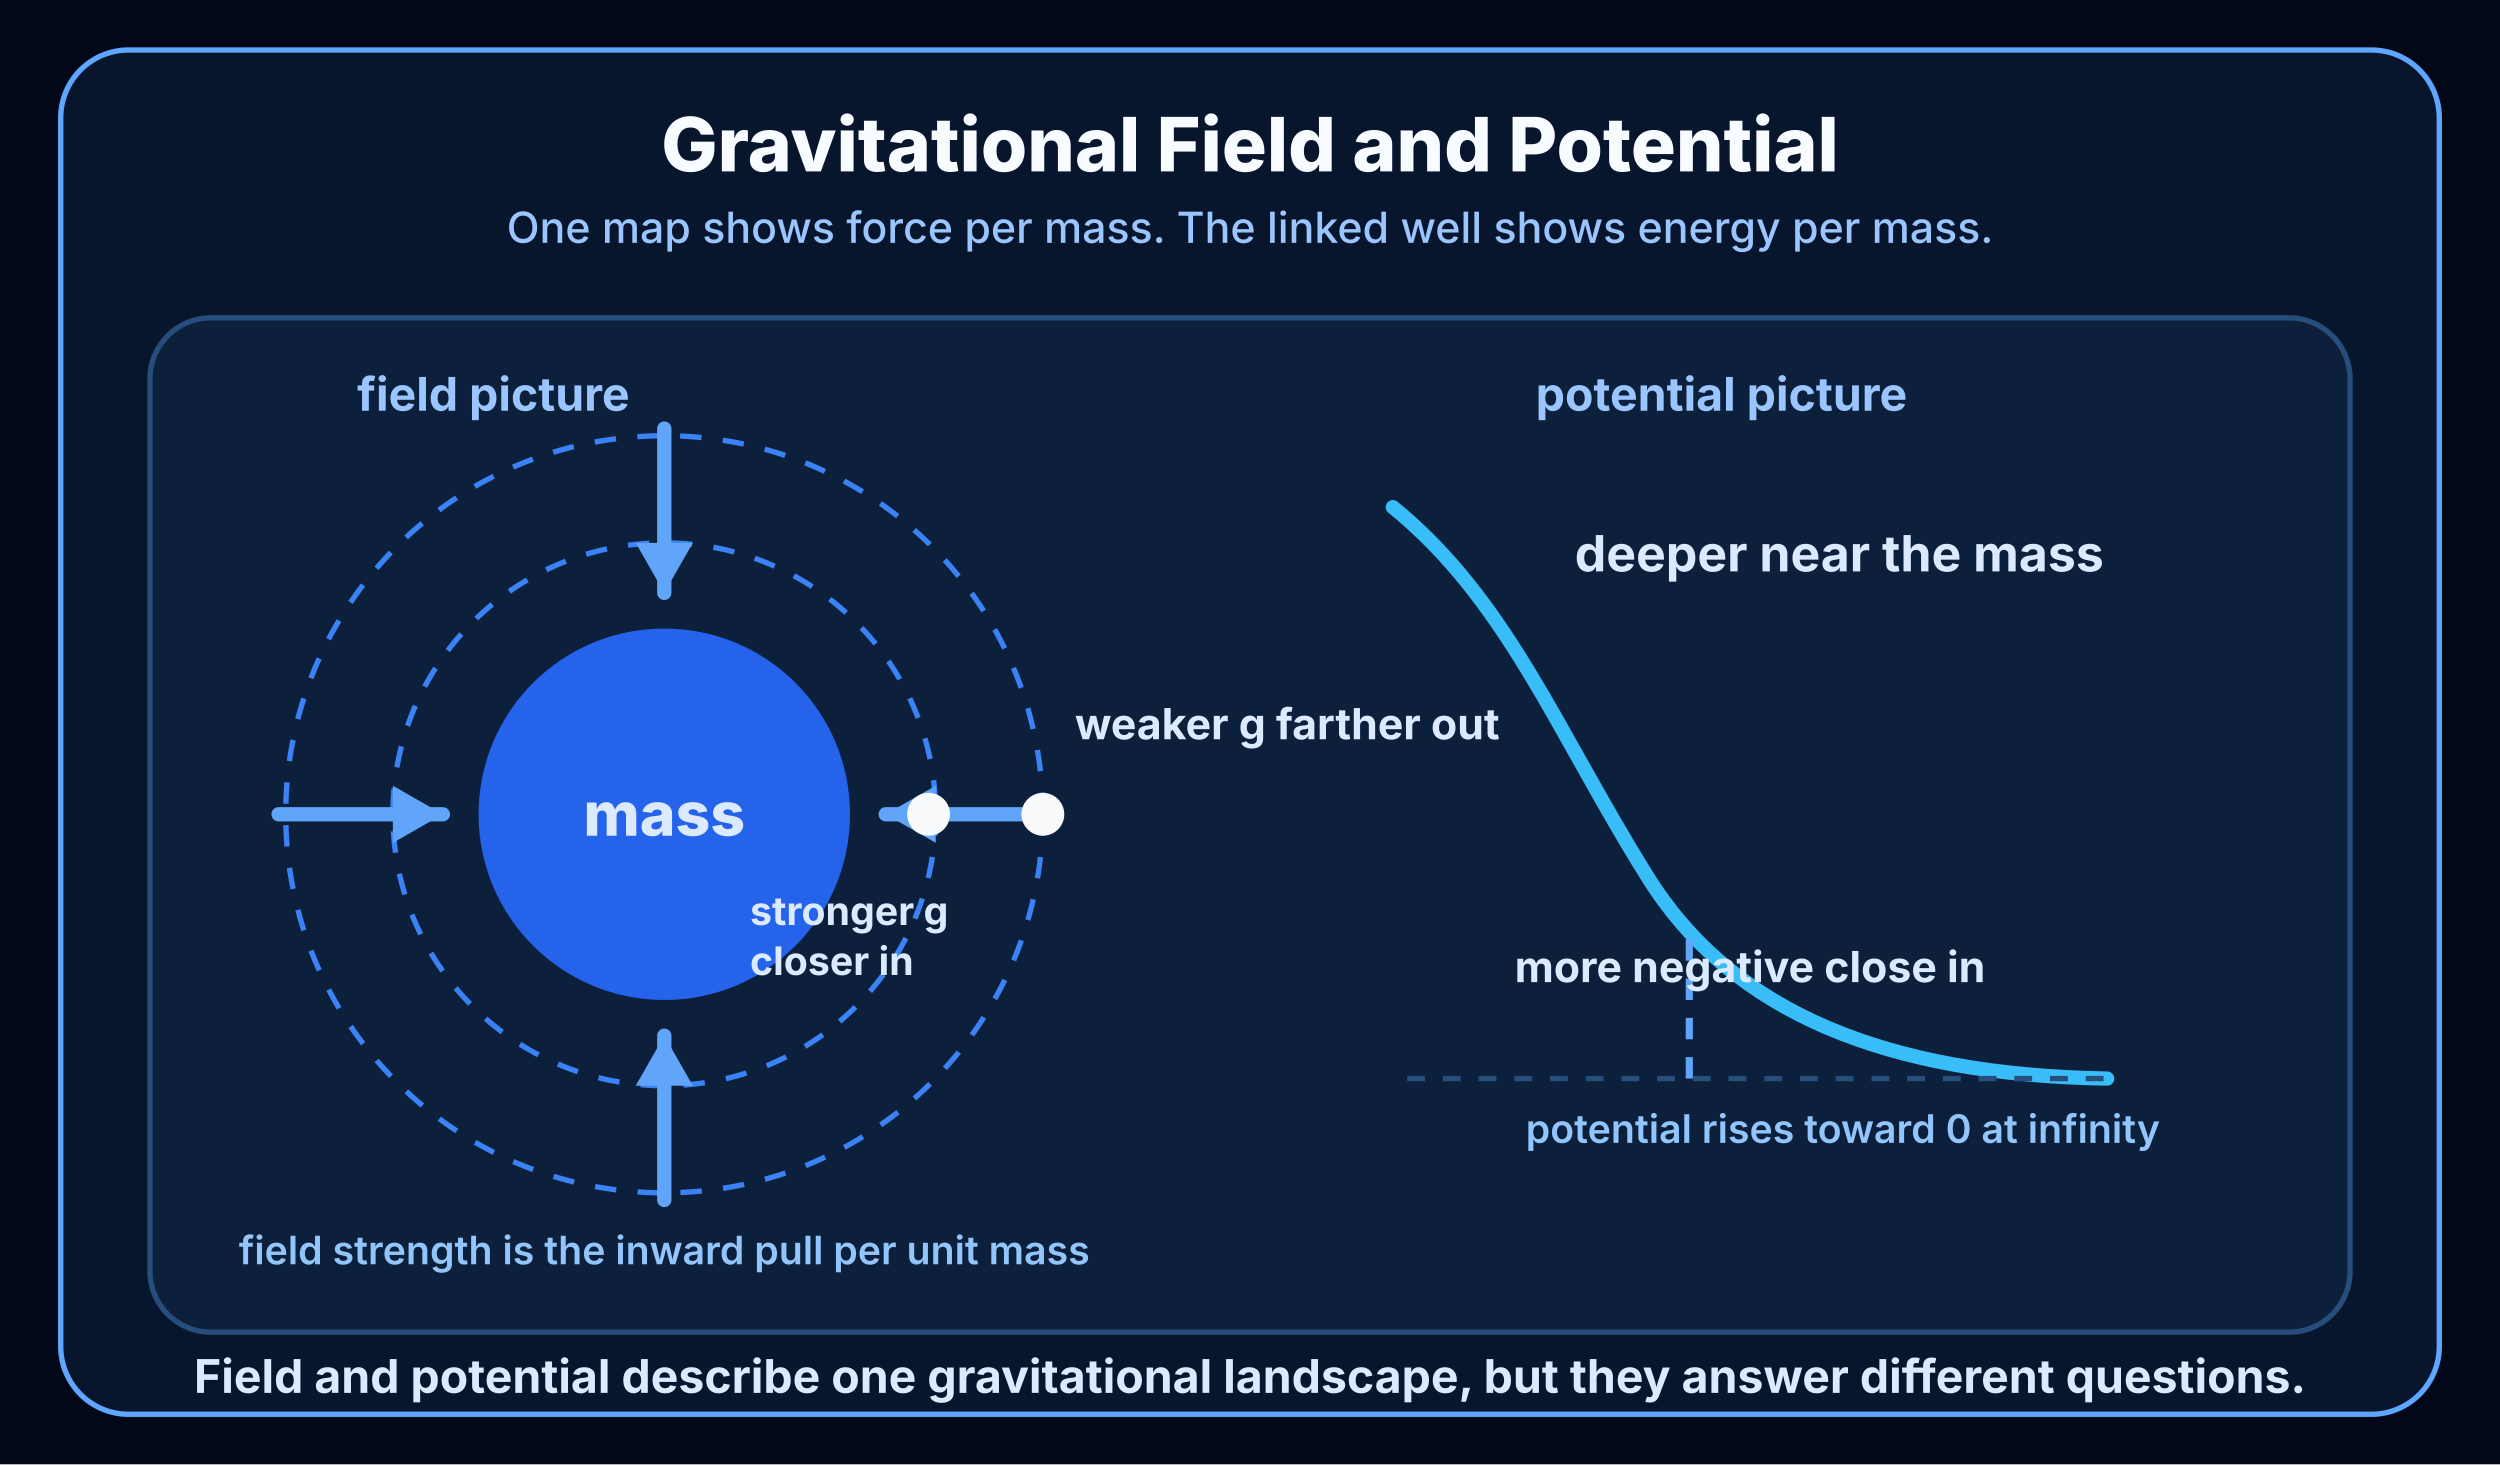
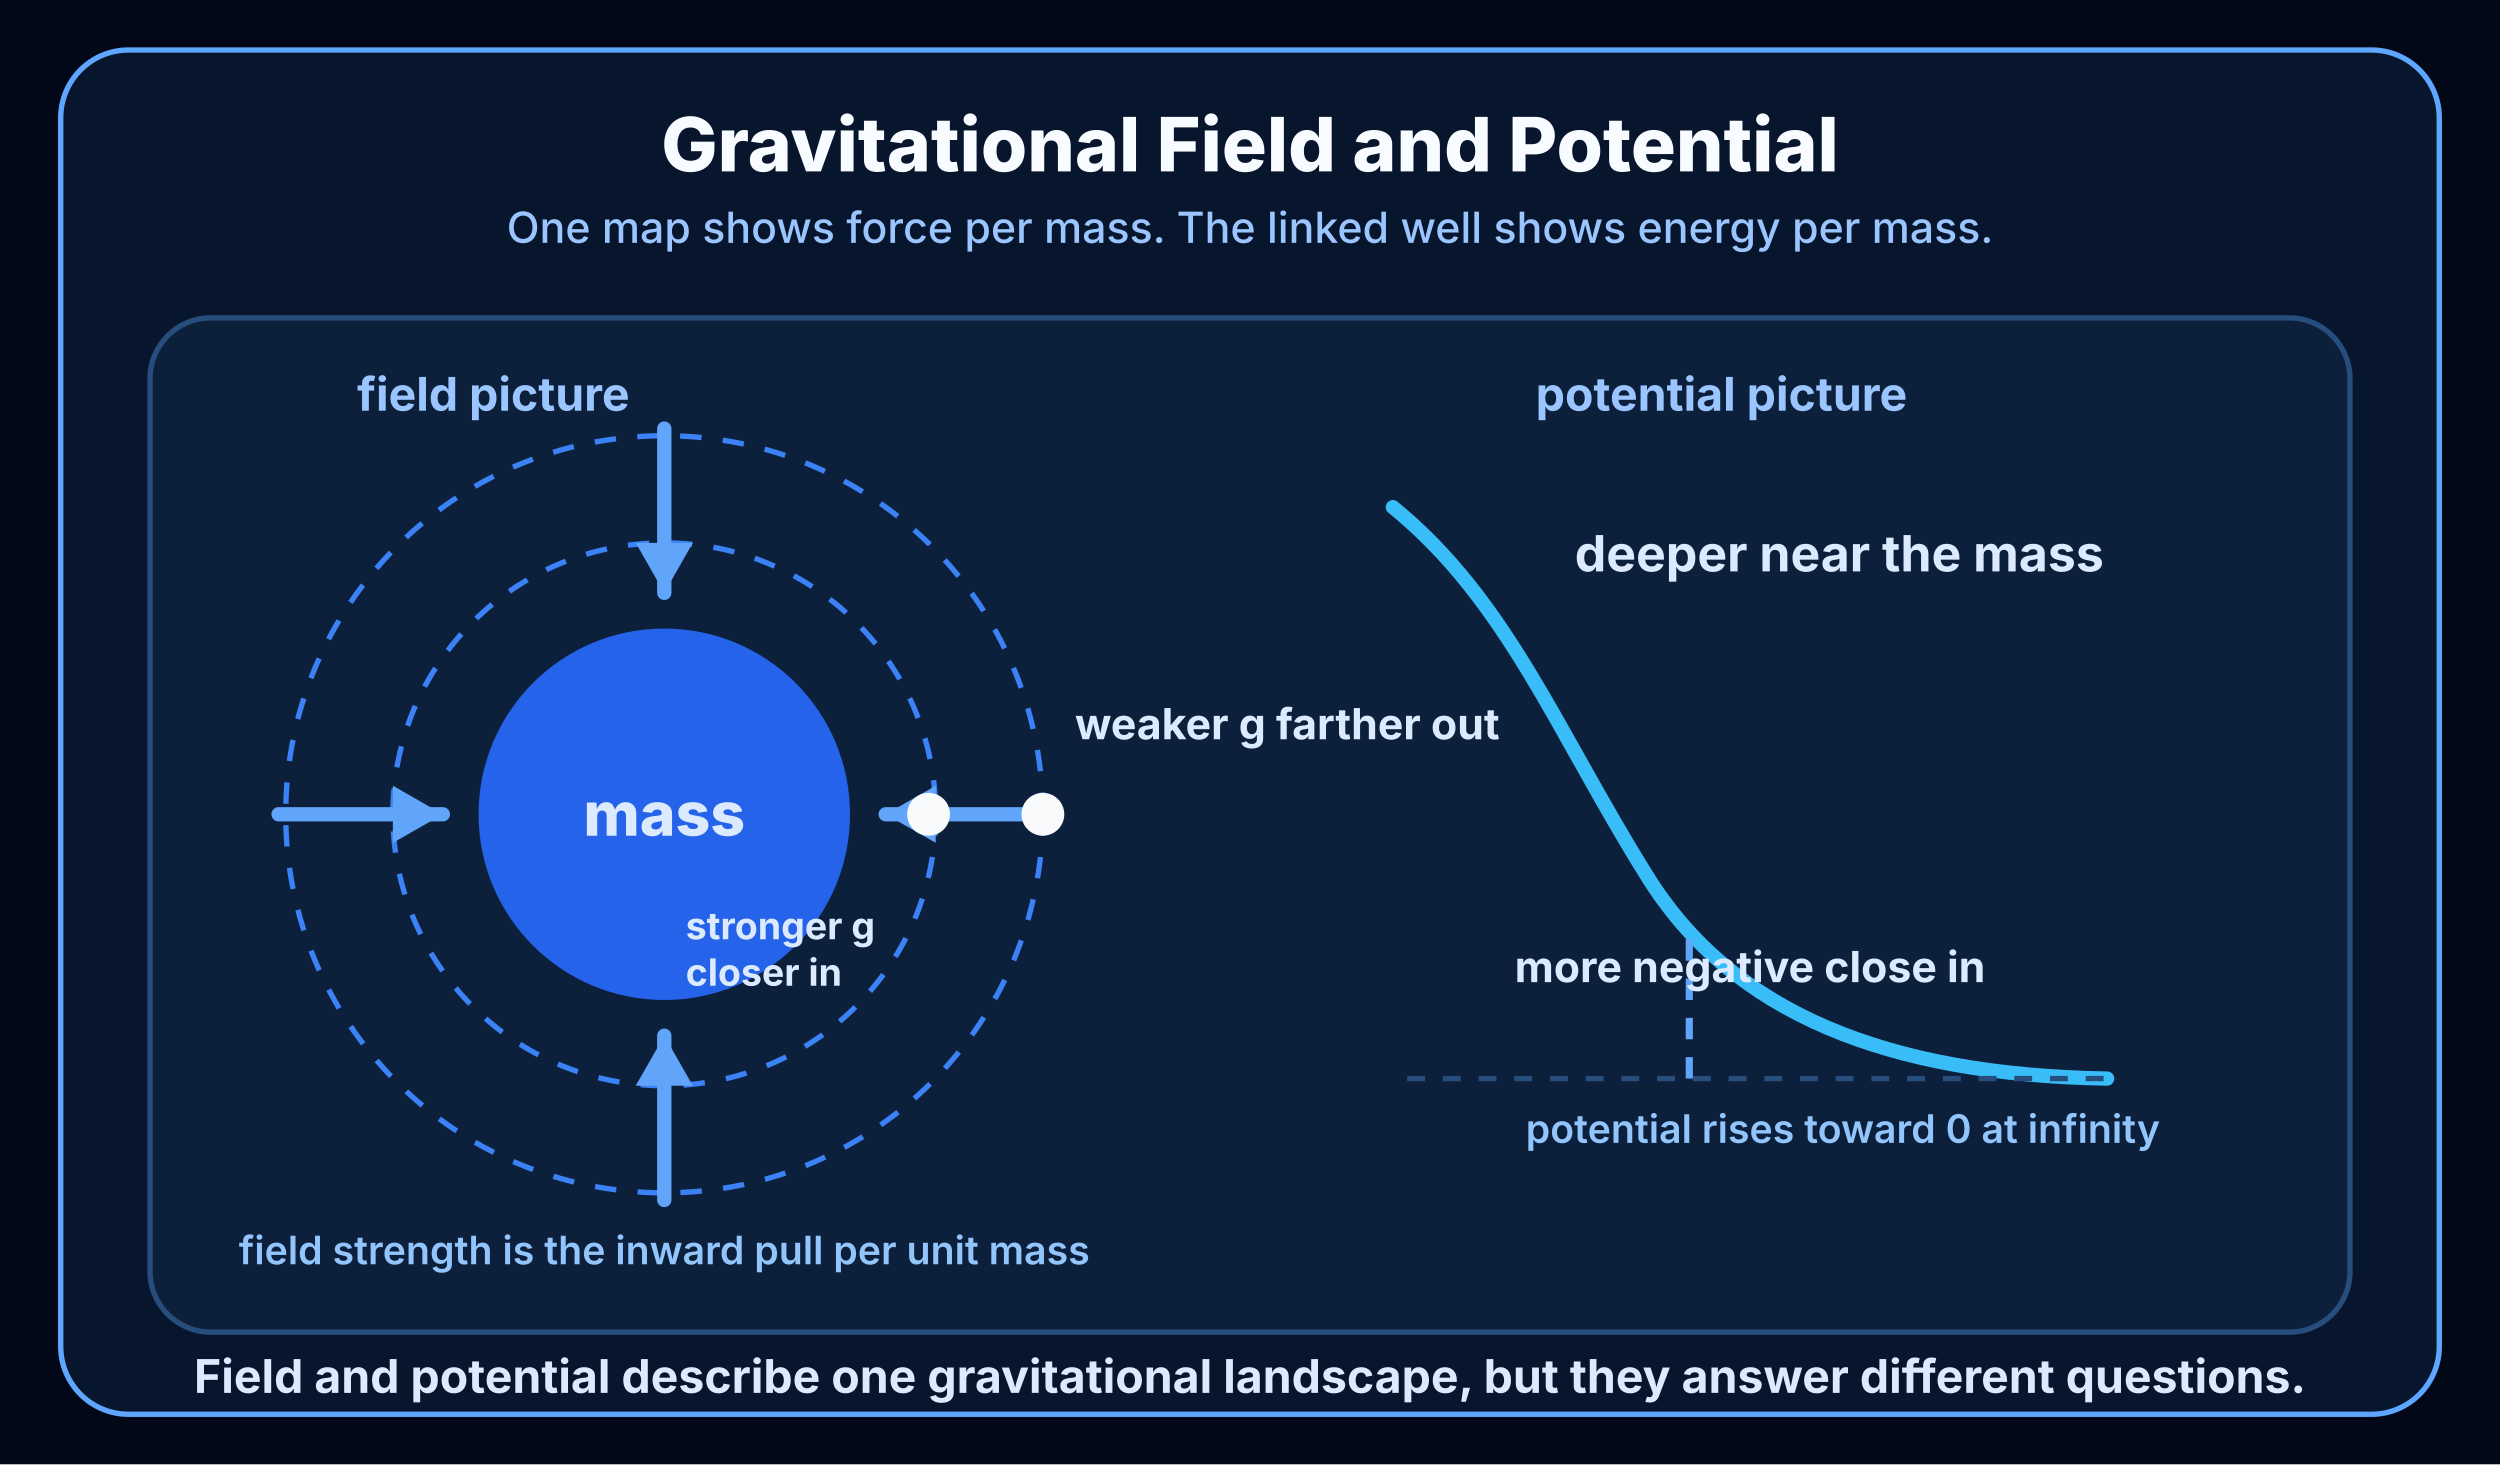
<svg xmlns="http://www.w3.org/2000/svg" width="1400" height="820" viewBox="0 0 1400 820">
  <rect width="1400" height="820" fill="#020817" />
  <rect x="34" y="28" width="1332" height="764" rx="38" fill="#07162d" stroke="#5ea6ff" stroke-width="3" />
  <text x="700" y="96" fill="#f8fbff" font-size="42" font-family="Inter, Segoe UI, Arial, sans-serif" font-weight="800" text-anchor="middle">Gravitational Field and Potential</text>
  <text x="700" y="136" fill="#9bc5ff" font-size="24" font-family="Inter, Segoe UI, Arial, sans-serif" font-weight="500" text-anchor="middle">One map shows force per mass. The linked well shows energy per mass.</text>
  <rect x="84" y="178" width="1232" height="568" rx="34" fill="#0c203c" stroke="#274d7c" stroke-width="3" />
  <text x="200" y="230" fill="#9bc5ff" font-size="26" font-family="Inter, Segoe UI, Arial, sans-serif" font-weight="700">field picture</text>
  <text x="860" y="230" fill="#9bc5ff" font-size="26" font-family="Inter, Segoe UI, Arial, sans-serif" font-weight="700">potential picture</text>
  <circle cx="372" cy="456" r="104" fill="#2563eb" />
  <circle cx="372" cy="456" r="152" fill="none" stroke="#3b82f6" stroke-width="3" stroke-dasharray="12 12" />
  <circle cx="372" cy="456" r="212" fill="none" stroke="#3b82f6" stroke-width="3" stroke-dasharray="12 12" />
  <text x="372" y="468" fill="#dbeafe" font-size="34" font-family="Inter, Segoe UI, Arial, sans-serif" font-weight="800" text-anchor="middle">mass</text>
  <line x1="156" y1="456" x2="248" y2="456" stroke="#60a5fa" stroke-width="8" stroke-linecap="round" />
  <polygon points="248,456 220,440 220,472" fill="#60a5fa" />
  <line x1="588" y1="456" x2="496" y2="456" stroke="#60a5fa" stroke-width="8" stroke-linecap="round" />
  <polygon points="496,456 524,440 524,472" fill="#60a5fa" />
  <line x1="372" y1="240" x2="372" y2="332" stroke="#60a5fa" stroke-width="8" stroke-linecap="round" />
  <polygon points="372,332 356,304 388,304" fill="#60a5fa" />
  <line x1="372" y1="672" x2="372" y2="580" stroke="#60a5fa" stroke-width="8" stroke-linecap="round" />
  <polygon points="372,580 356,608 388,608" fill="#60a5fa" />
  <circle cx="584" cy="456" r="12" fill="#f8fafc" />
  <circle cx="520" cy="456" r="12" fill="#f8fafc" />
  <text x="602" y="414" fill="#dbeafe" font-size="24" font-family="Inter, Segoe UI, Arial, sans-serif" font-weight="700">weaker g farther out</text>
-   <text x="420" y="518" fill="#dbeafe" font-size="22" font-family="Inter, Segoe UI, Arial, sans-serif" font-weight="700">stronger g</text>
-   <text x="420" y="546" fill="#dbeafe" font-size="22" font-family="Inter, Segoe UI, Arial, sans-serif" font-weight="700">closer in</text>
+   <text x="384" y="526" fill="#dbeafe" font-size="21" font-family="Inter, Segoe UI, Arial, sans-serif" font-weight="700">stronger g</text>
+   <text x="384" y="552" fill="#dbeafe" font-size="21" font-family="Inter, Segoe UI, Arial, sans-serif" font-weight="700">closer in</text>
  <text x="372" y="708" fill="#93c5fd" font-size="22" font-family="Inter, Segoe UI, Arial, sans-serif" font-weight="600" text-anchor="middle">field strength is the inward pull per unit mass</text>
  <path d="M 780 284 C 844 336 872 410 922 490 C 970 568 1058 602 1180 604" fill="none" stroke="#38bdf8" stroke-width="8" stroke-linecap="round" />
  <line x1="788" y1="604" x2="1180" y2="604" stroke="#274d7c" stroke-width="3" stroke-dasharray="10 10" />
  <line x1="946" y1="604" x2="946" y2="520" stroke="#60a5fa" stroke-width="4" stroke-dasharray="12 10" />
  <text x="1030" y="320" fill="#dbeafe" font-size="28" font-family="Inter, Segoe UI, Arial, sans-serif" font-weight="700" text-anchor="middle">deeper near the mass</text>
  <text x="980" y="550" fill="#dbeafe" font-size="24" font-family="Inter, Segoe UI, Arial, sans-serif" font-weight="700" text-anchor="middle">more negative close in</text>
  <text x="1032" y="640" fill="#93c5fd" font-size="22" font-family="Inter, Segoe UI, Arial, sans-serif" font-weight="600" text-anchor="middle">potential rises toward 0 at infinity</text>
  <text x="700" y="780" fill="#dbeafe" font-size="26" font-family="Inter, Segoe UI, Arial, sans-serif" font-weight="700" text-anchor="middle">Field and potential describe one gravitational landscape, but they answer different questions.</text>
</svg>
